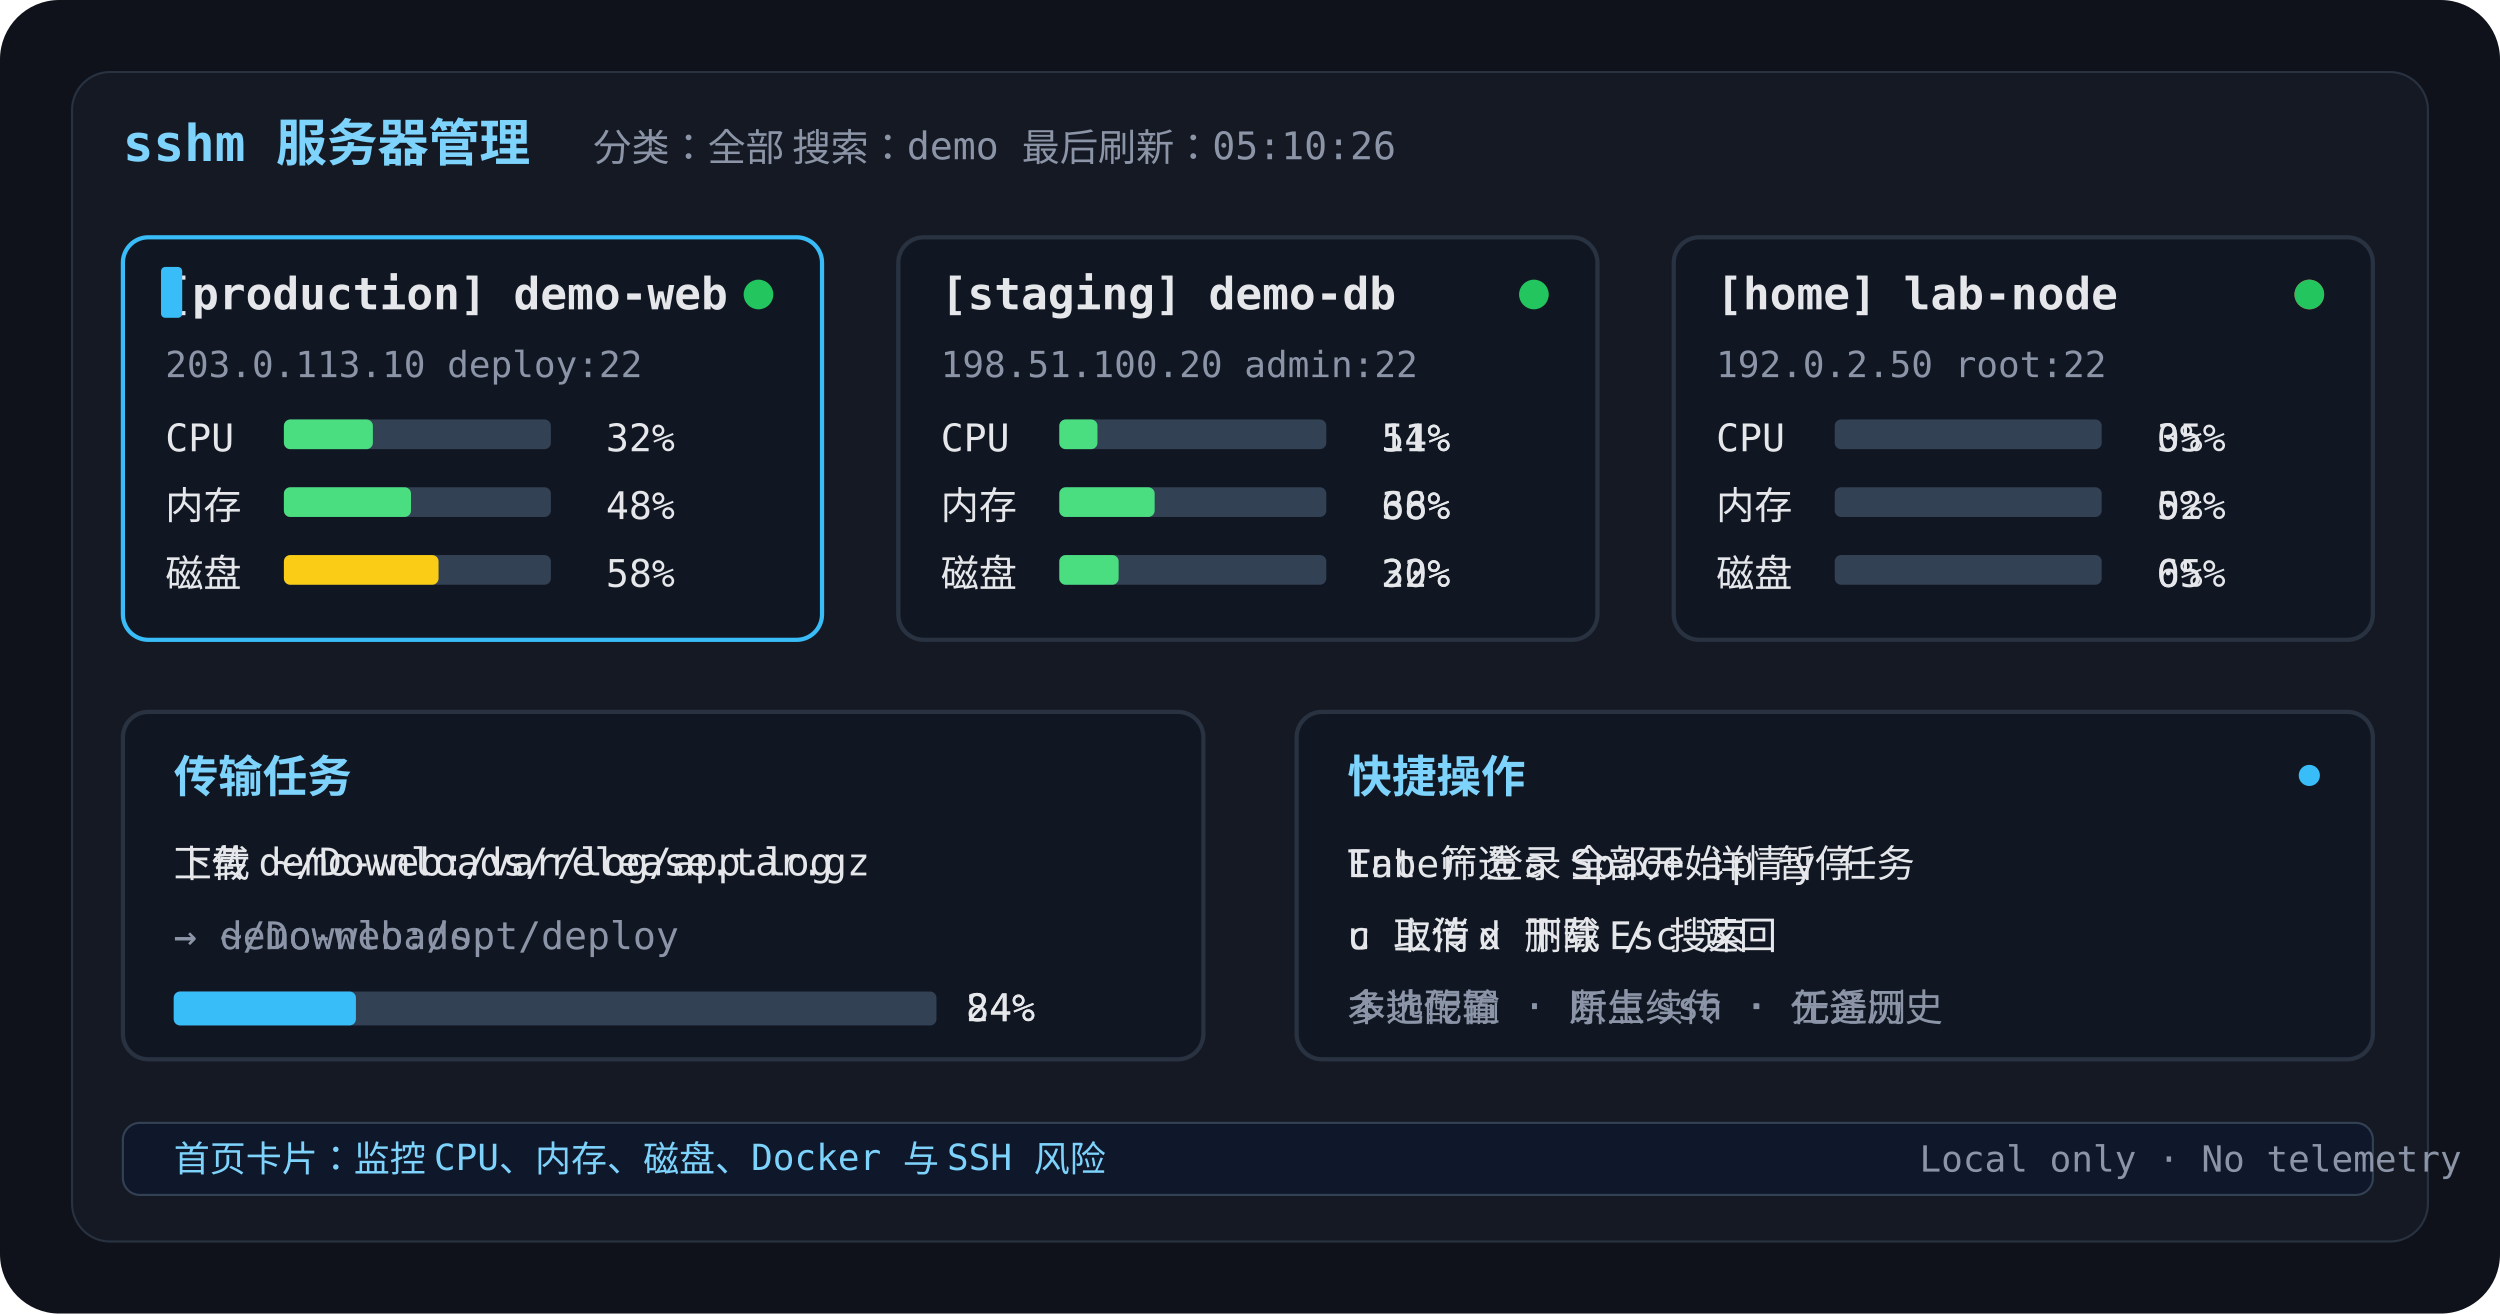
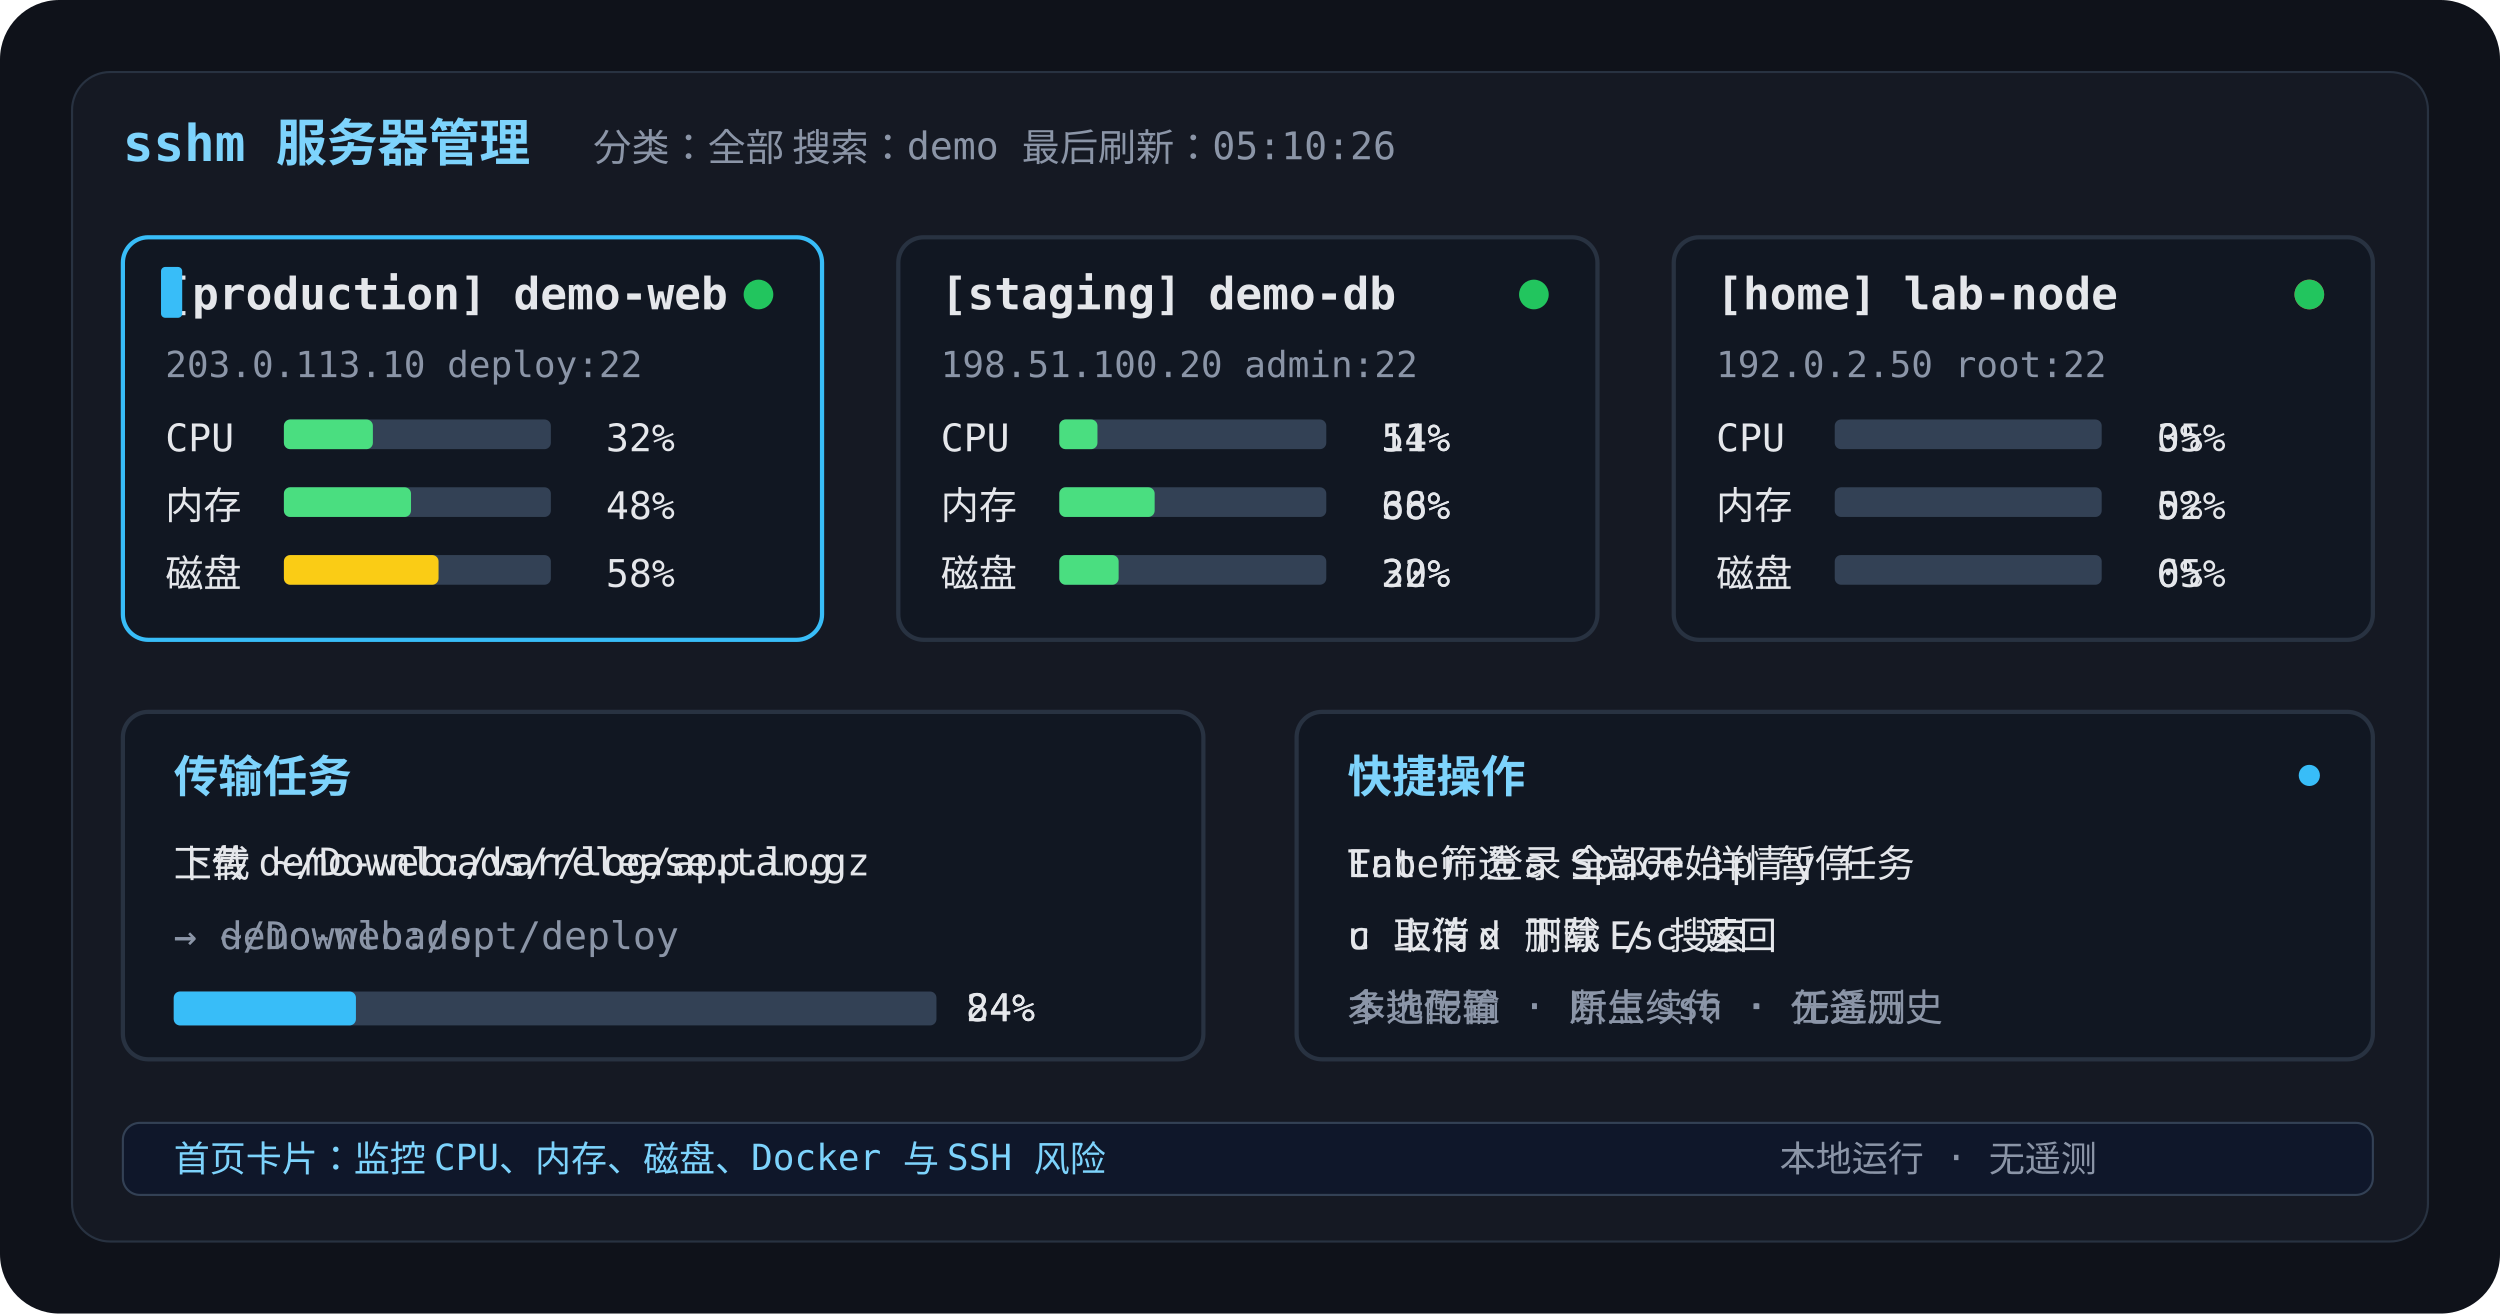
<svg xmlns="http://www.w3.org/2000/svg" width="1180" height="620" viewBox="0 0 1180 620" fill="none">
  <style>
    .mono { font-family: ui-monospace, SFMono-Regular, Menlo, Consolas, monospace; }
    .title { fill: #7dd3fc; font-size: 24px; font-weight: 700; }
    .muted { fill: #8b95a7; }
    .text { fill: #e5e7eb; }
    .cyan { fill: #7dd3fc; }
    .green { fill: #4ade80; }
    .yellow { fill: #facc15; }
    .red { fill: #ef4444; }
    .frame { fill: #151923; stroke: #283241; }
    .card { fill: #111722; stroke: #283241; stroke-width: 2; }
    .selected { stroke: #38bdf8; }
    .bar-empty { fill: #334155; }
    .cursor { fill: #38bdf8; }
    .scene { fill: #0f172a; stroke: #334155; }
    .fade-a { animation: fadeA 6s infinite; }
    .fade-b { animation: fadeB 6s infinite; }
    @keyframes fadeA { 0%, 38%, 100% { opacity: 1; } 46%, 82% { opacity: 0; } }
    @keyframes fadeB { 0%, 38%, 100% { opacity: 0; } 46%, 82% { opacity: 1; } }
    .pulse { animation: pulse 1.4s infinite; }
    .pulse-fast { animation: pulse 0.85s infinite; }
    @keyframes pulse { 0%, 100% { opacity: 1; } 50% { opacity: 0.35; } }
  </style>
  <rect width="1180" height="620" rx="28" fill="#0f121a" />
  <rect x="34" y="34" width="1112" height="552" rx="18" class="frame" />
  <text x="58" y="76" class="mono title">sshm 服务器管理</text>
  <text x="280" y="76" class="mono muted" font-size="18">
    <tspan opacity="1">分类：全部  搜索：demo  最后刷新：05:10:26</tspan>
    <animate attributeName="opacity" values="1;0;0;1" keyTimes="0;0.32;0.76;1" dur="6s" repeatCount="indefinite" />
  </text>
  <text x="280" y="76" class="mono muted" font-size="18" opacity="0">
    <tspan>传输任务  运行 1  未完成 3  已完成 12</tspan>
    <animate attributeName="opacity" values="0;1;1;0" keyTimes="0;0.34;0.74;1" dur="6s" repeatCount="indefinite" />
  </text>
  <g class="mono">
    <g>
      <rect x="58" y="112" width="330" height="190" rx="12" class="card selected">
        <animate attributeName="stroke" values="#38bdf8;#38bdf8;#283241;#38bdf8" keyTimes="0;0.32;0.5;1" dur="6s" repeatCount="indefinite" />
      </rect>
      <text x="78" y="146" class="text" font-size="21" font-weight="700">[production] demo-web</text>
      <circle cx="358" cy="139" r="7" fill="#22c55e" class="pulse" />
      <text x="78" y="178" class="muted" font-size="17">203.0.113.10  deploy:22</text>
      <text x="78" y="213" class="text" font-size="18">CPU</text>
      <rect x="134" y="198" width="126" height="14" rx="3" class="bar-empty" />
      <rect x="134" y="198" width="42" height="14" rx="3" class="green">
        <animate attributeName="width" values="42;72;48;42" dur="5s" repeatCount="indefinite" />
      </rect>
      <text x="286" y="213" class="text" font-size="18">32%</text>
      <text x="78" y="245" class="text" font-size="18">内存</text>
      <rect x="134" y="230" width="126" height="14" rx="3" class="bar-empty" />
      <rect x="134" y="230" width="60" height="14" rx="3" class="green">
        <animate attributeName="width" values="60;74;64;60" dur="5s" repeatCount="indefinite" />
      </rect>
      <text x="286" y="245" class="text" font-size="18">48%</text>
      <text x="78" y="277" class="text" font-size="18">磁盘</text>
      <rect x="134" y="262" width="126" height="14" rx="3" class="bar-empty" />
      <rect x="134" y="262" width="73" height="14" rx="3" class="yellow" />
      <text x="286" y="277" class="text" font-size="18">58%</text>
    </g>
    <g>
      <rect x="424" y="112" width="330" height="190" rx="12" class="card">
        <animate attributeName="stroke" values="#283241;#283241;#38bdf8;#283241" keyTimes="0;0.3;0.48;1" dur="6s" repeatCount="indefinite" />
      </rect>
      <text x="444" y="146" class="text" font-size="21" font-weight="700">[staging] demo-db</text>
      <circle cx="724" cy="139" r="7" fill="#22c55e" class="pulse-fast" />
      <text x="444" y="178" class="muted" font-size="17">198.51.100.20  admin:22</text>
      <text x="444" y="213" class="text" font-size="18">CPU</text>
      <rect x="500" y="198" width="126" height="14" rx="3" class="bar-empty" />
      <rect x="500" y="198" width="18" height="14" rx="3" class="green">
        <animate attributeName="width" values="18;48;28;64;18" dur="4.5s" repeatCount="indefinite" />
      </rect>
      <text x="652" y="213" class="text fade-a" font-size="18">14%</text>
      <text x="652" y="213" class="text fade-b" font-size="18">51%</text>
      <text x="444" y="245" class="text" font-size="18">内存</text>
      <rect x="500" y="230" width="126" height="14" rx="3" class="bar-empty" />
      <rect x="500" y="230" width="45" height="14" rx="3" class="green">
        <animate attributeName="width" values="45;72;58;86;45" dur="5.4s" repeatCount="indefinite" />
      </rect>
      <text x="652" y="245" class="text fade-a" font-size="18">36%</text>
      <text x="652" y="245" class="text fade-b" font-size="18">68%</text>
      <text x="444" y="277" class="text" font-size="18">磁盘</text>
      <rect x="500" y="262" width="126" height="14" rx="3" class="bar-empty" />
      <rect x="500" y="262" width="28" height="14" rx="3" class="green">
        <animate attributeName="width" values="28;34;42;38;28" dur="6s" repeatCount="indefinite" />
      </rect>
      <text x="652" y="277" class="text fade-a" font-size="18">22%</text>
      <text x="652" y="277" class="text fade-b" font-size="18">30%</text>
    </g>
    <g>
      <rect x="790" y="112" width="330" height="190" rx="12" class="card" />
      <text x="810" y="146" class="text" font-size="21" font-weight="700">[home] lab-node</text>
      <circle cx="1090" cy="139" r="7" class="red fade-a pulse" />
      <circle cx="1090" cy="139" r="7" fill="#22c55e" class="fade-b pulse" />
      <text x="810" y="178" class="muted" font-size="17">192.0.2.50  root:22</text>
      <text x="810" y="213" class="text" font-size="18">CPU</text>
      <rect x="866" y="198" width="126" height="14" rx="3" class="bar-empty" />
      <rect x="866" y="198" width="0" height="14" rx="3" class="green">
        <animate attributeName="width" values="0;0;44;44;0" keyTimes="0;0.38;0.5;0.82;1" dur="6s" repeatCount="indefinite" />
      </rect>
      <text x="1018" y="213" class="text fade-a" font-size="18">0%</text>
      <text x="1018" y="213" class="text fade-b" font-size="18">35%</text>
      <text x="810" y="245" class="text" font-size="18">内存</text>
      <rect x="866" y="230" width="126" height="14" rx="3" class="bar-empty" />
      <rect x="866" y="230" width="0" height="14" rx="3" class="green">
        <animate attributeName="width" values="0;0;66;66;0" keyTimes="0;0.38;0.5;0.82;1" dur="6s" repeatCount="indefinite" />
      </rect>
      <text x="1018" y="245" class="text fade-a" font-size="18">0%</text>
      <text x="1018" y="245" class="text fade-b" font-size="18">52%</text>
      <text x="810" y="277" class="text" font-size="18">磁盘</text>
      <rect x="866" y="262" width="126" height="14" rx="3" class="bar-empty" />
      <rect x="866" y="262" width="0" height="14" rx="3" class="yellow">
        <animate attributeName="width" values="0;0;82;82;0" keyTimes="0;0.38;0.5;0.82;1" dur="6s" repeatCount="indefinite" />
      </rect>
      <text x="1018" y="277" class="text fade-a" font-size="18">0%</text>
      <text x="1018" y="277" class="text fade-b" font-size="18">65%</text>
    </g>
    <g>
      <rect x="58" y="336" width="510" height="164" rx="12" class="card">
        <animate attributeName="stroke" values="#283241;#38bdf8;#38bdf8;#283241" keyTimes="0;0.34;0.78;1" dur="6s" repeatCount="indefinite" />
      </rect>
      <text x="82" y="374" class="cyan" font-size="21" font-weight="700">传输任务</text>
      <text x="82" y="414" class="text fade-a" font-size="18">下载  demo-web:/var/log/app.log</text>
      <text x="82" y="414" class="text fade-b" font-size="18">上传  ~/Downloads/release.tar.gz</text>
      <text x="82" y="448" class="muted fade-a" font-size="18">→ ~/Downloads</text>
      <text x="82" y="448" class="muted fade-b" font-size="18">→ demo-web:/opt/deploy</text>
      <rect x="82" y="468" width="360" height="16" rx="3" class="bar-empty" />
      <rect x="82" y="468" width="86" height="16" rx="3" fill="#38bdf8">
        <animate attributeName="width" values="58;168;302;360;58" keyTimes="0;0.3;0.62;0.82;1" dur="6s" repeatCount="indefinite" />
      </rect>
      <text x="456" y="482" class="text fade-a" font-size="18">24%</text>
      <text x="456" y="482" class="text fade-b" font-size="18">84%</text>
    </g>
    <g>
      <rect x="612" y="336" width="508" height="164" rx="12" class="card">
        <animate attributeName="stroke" values="#283241;#283241;#38bdf8;#38bdf8;#283241" keyTimes="0;0.22;0.42;0.76;1" dur="6s" repeatCount="indefinite" />
      </rect>
      <text x="636" y="374" class="cyan" font-size="21" font-weight="700">快捷操作</text>
      <circle cx="1090" cy="366" r="5" fill="#38bdf8" class="pulse" />
      <text x="636" y="414" class="text fade-a" font-size="18">Enter 登录    Space 详情    y 任务</text>
      <text x="636" y="414" class="text fade-b" font-size="18">Tab 筛选      a 全部开始   p 暂停</text>
      <text x="636" y="448" class="text fade-a" font-size="18">u 上传        d 下载        / 搜索</text>
      <text x="636" y="448" class="text fade-b" font-size="18">c 取消        x 删除        Esc 返回</text>
      <text x="636" y="482" class="muted fade-a" font-size="18">本地配置 · 原生 ssh · 无遥测</text>
      <text x="636" y="482" class="muted fade-b" font-size="18">多选传输 · 断点续传 · 任务历史</text>
    </g>
  </g>
  <rect x="76" y="126" width="10" height="24" rx="2" class="cursor">
    <animate attributeName="opacity" values="1;0;1" dur="1s" repeatCount="indefinite" />
    <animate attributeName="x" values="76;76;442;442;76" keyTimes="0;0.32;0.48;0.76;1" dur="6s" repeatCount="indefinite" />
  </rect>
  <g class="mono">
    <rect x="58" y="530" width="1062" height="34" rx="8" class="scene" />
    <text x="82" y="553" class="cyan" font-size="17">
      <tspan opacity="1">首页卡片：监控 CPU、内存、磁盘、Docker 与 SSH 风险</tspan>
      <animate attributeName="opacity" values="1;1;0;0;1" keyTimes="0;0.3;0.38;0.82;1" dur="6s" repeatCount="indefinite" />
    </text>
    <text x="82" y="553" class="green" font-size="17" opacity="0">
      <tspan>传输任务：多选上传下载、进度查看、中断后继续</tspan>
      <animate attributeName="opacity" values="0;0;1;1;0" keyTimes="0;0.32;0.42;0.76;1" dur="6s" repeatCount="indefinite" />
    </text>
-     <text x="906" y="553" class="muted" font-size="17">Local only · No telemetry</text>
+     <text x="840" y="553" class="muted" font-size="17">本地运行 · 无遥测</text>
  </g>
</svg>
